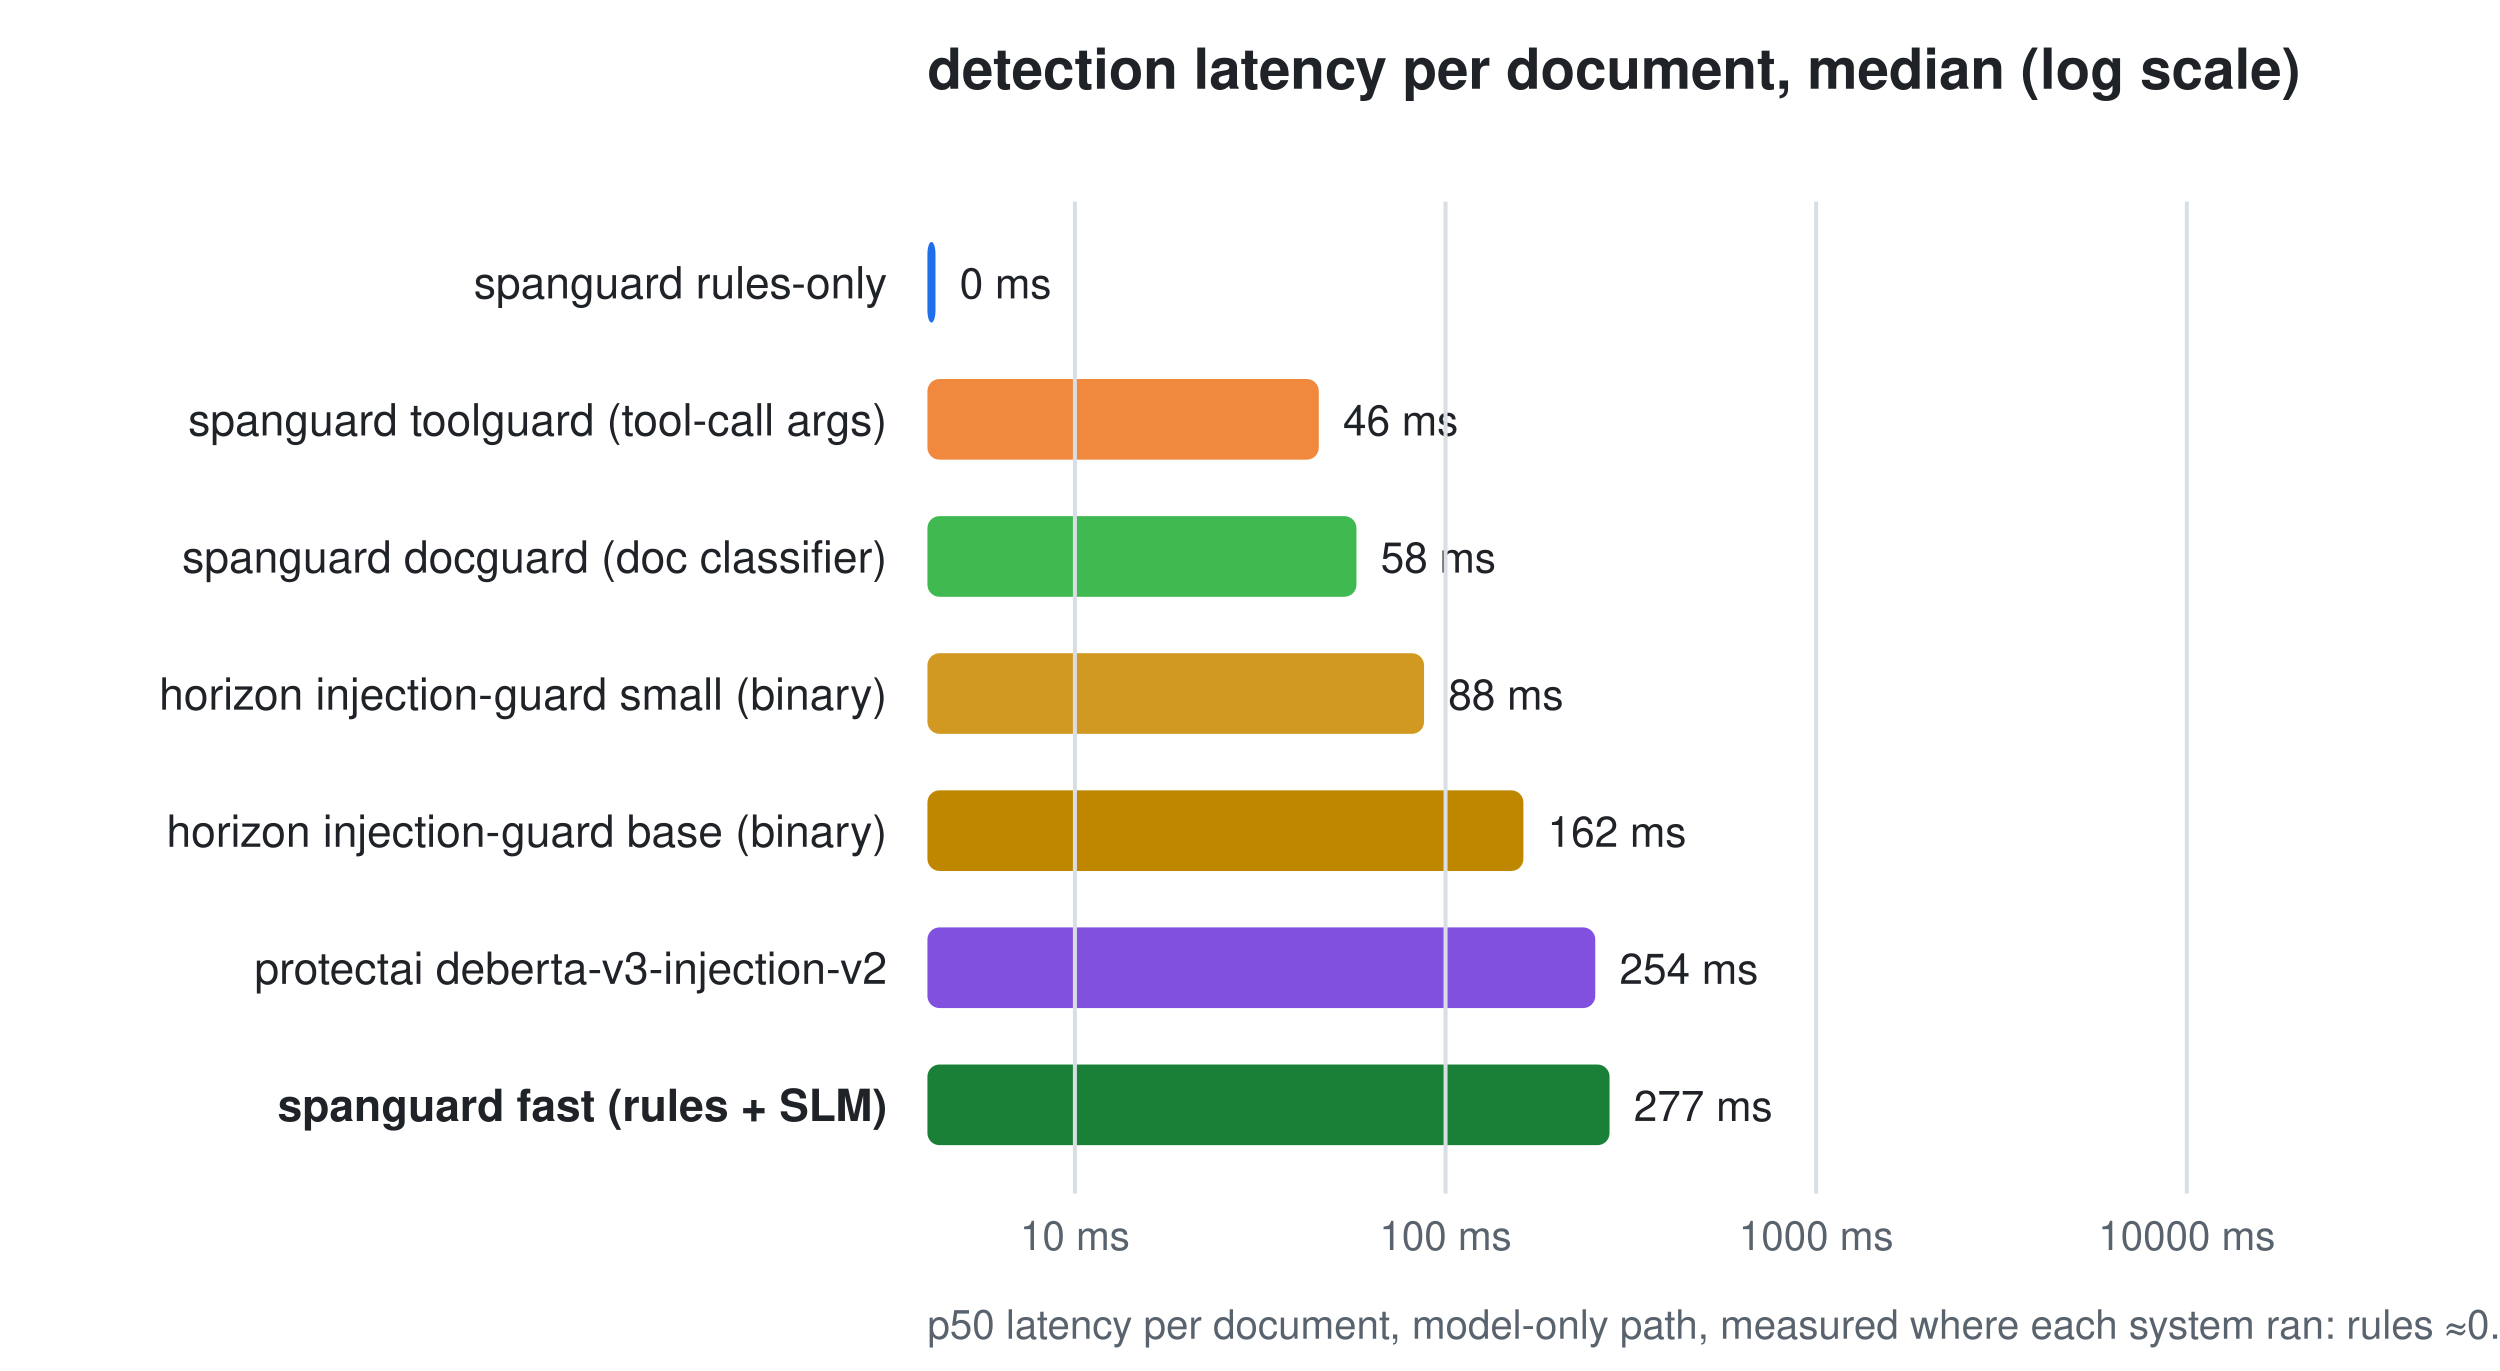
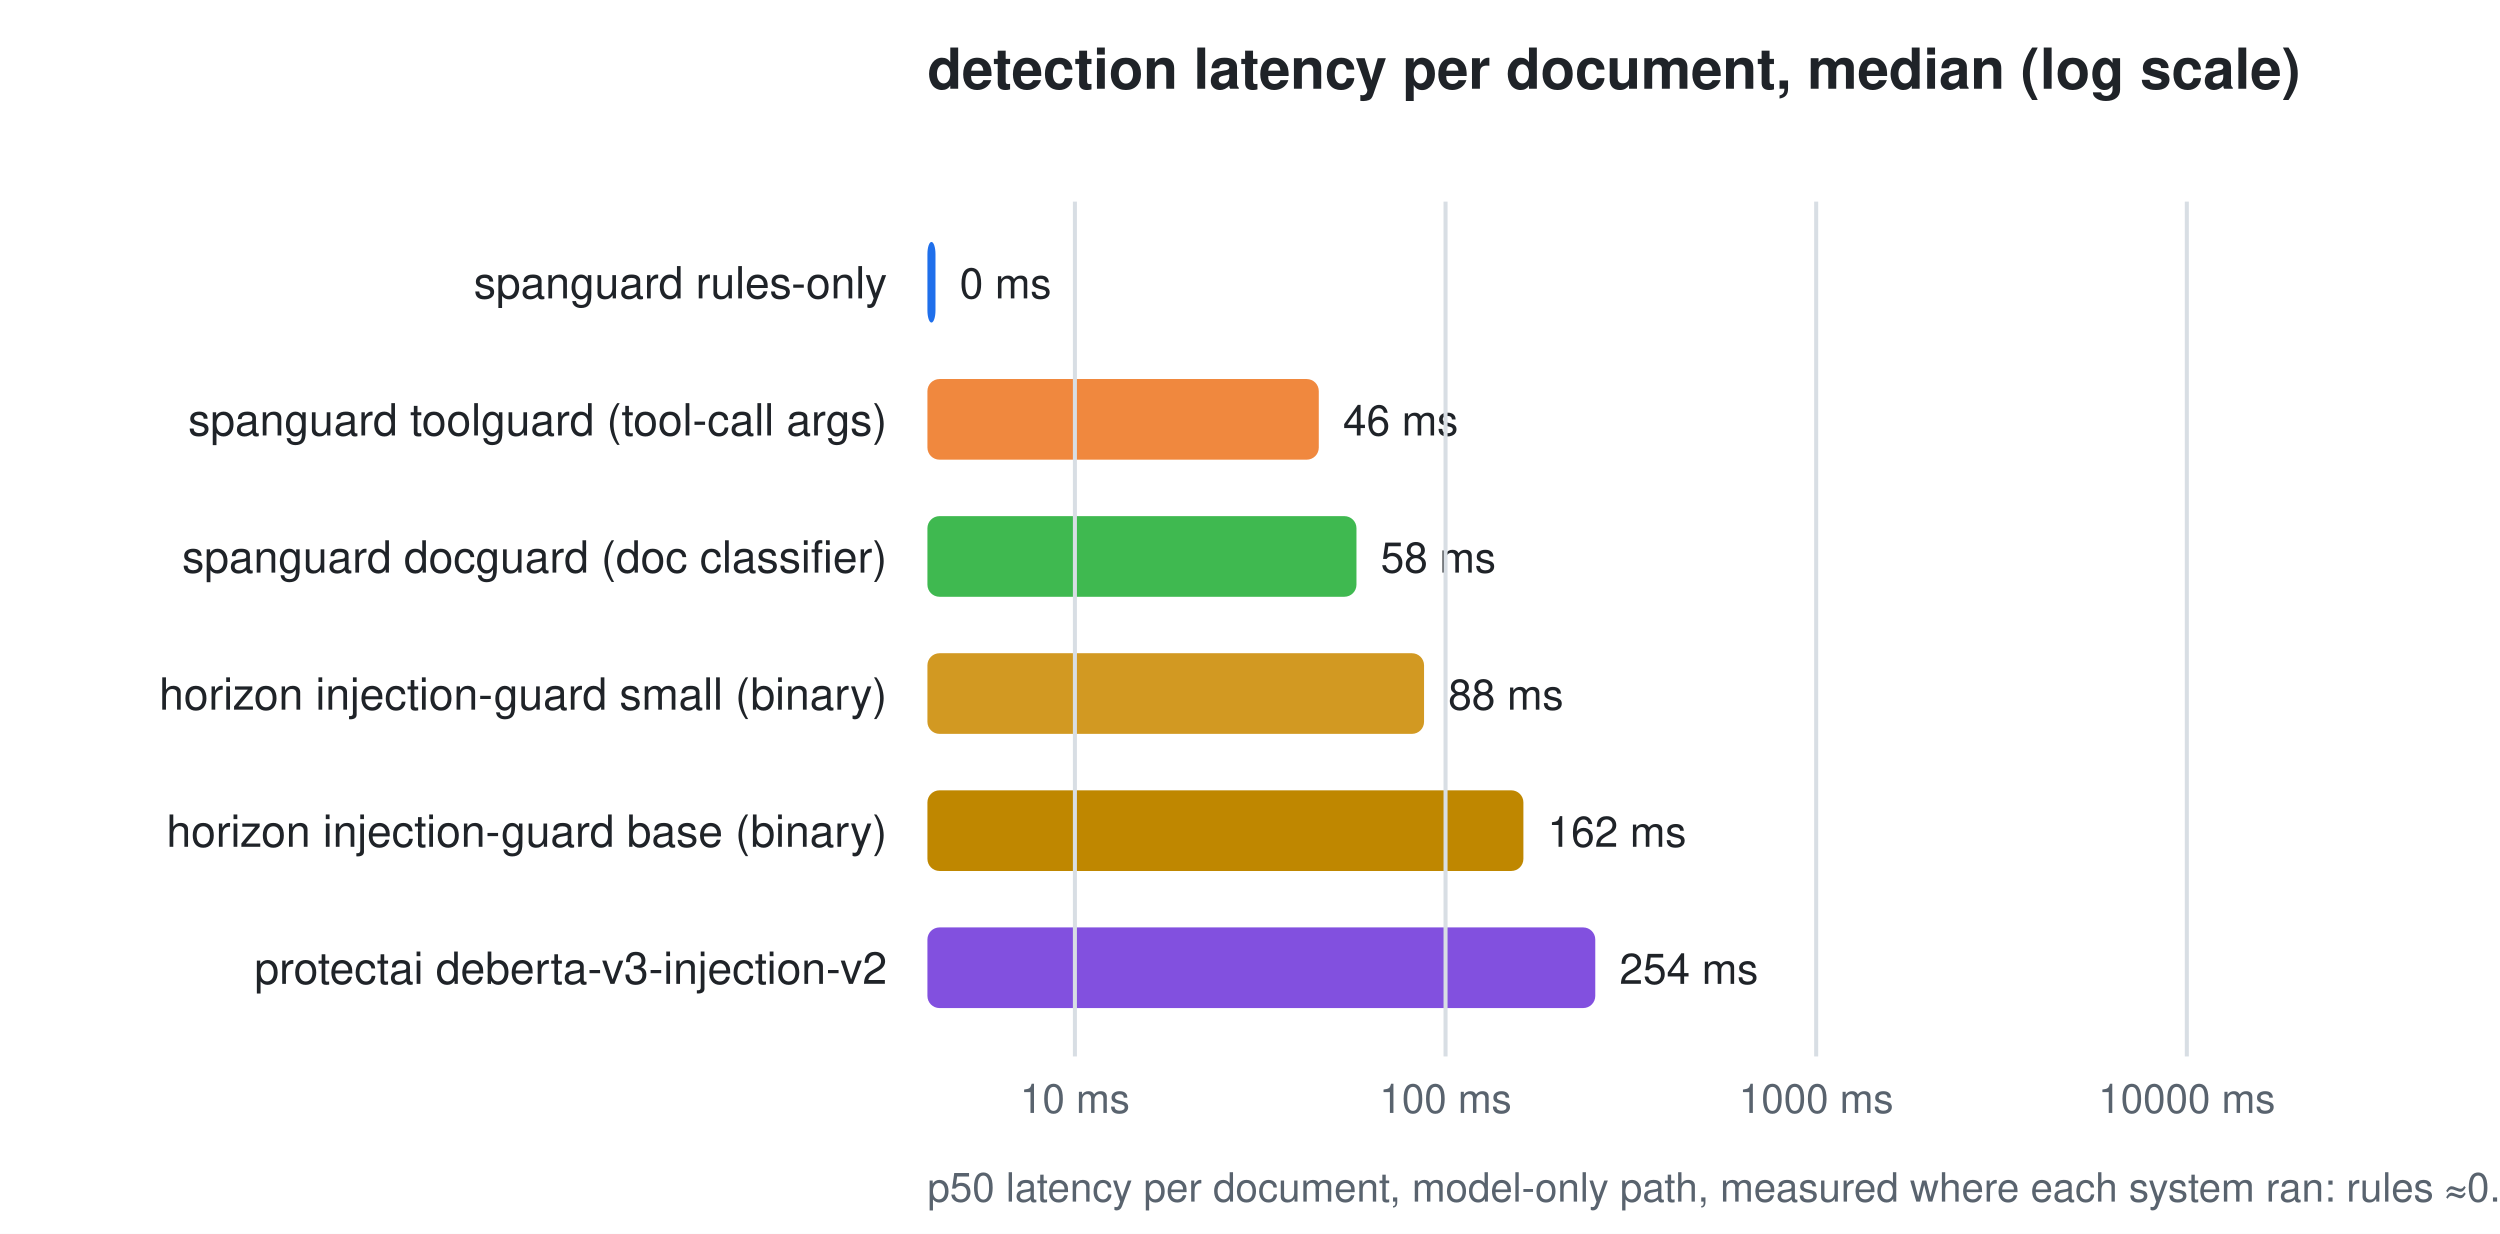
- <svg xmlns="http://www.w3.org/2000/svg" width="620" height="340" viewBox="0 0 620 340" font-family="ui-sans-serif,system-ui,'Segoe UI',Helvetica,Arial,sans-serif">
-   <rect width="620" height="340" fill="#ffffff" />
+ <svg xmlns="http://www.w3.org/2000/svg" width="620" height="306" viewBox="0 0 620 306" font-family="ui-sans-serif,system-ui,'Segoe UI',Helvetica,Arial,sans-serif">
+   <rect width="620" height="306" fill="#ffffff" />
  <text x="230" y="22" font-size="14" fill="#1f2328" text-anchor="start" font-weight="600" font-family="ui-sans-serif,system-ui,'Segoe UI',Helvetica,Arial,sans-serif" opacity="1.0">detection latency per document, median (log scale)</text>
  <text x="220" y="74" font-size="11" fill="#1f2328" text-anchor="end" font-weight="normal" font-family="ui-sans-serif,system-ui,'Segoe UI',Helvetica,Arial,sans-serif" opacity="1.0">spanguard rules-only</text>
  <rect x="230" y="60" width="2" height="20" rx="3" fill="#1f6feb" opacity="1.0" />
  <text x="238" y="74" font-size="10.5" fill="#1f2328" text-anchor="start" font-weight="normal" font-family="ui-sans-serif,system-ui,'Segoe UI',Helvetica,Arial,sans-serif" opacity="1.0">0 ms</text>
  <text x="220" y="108" font-size="11" fill="#1f2328" text-anchor="end" font-weight="normal" font-family="ui-sans-serif,system-ui,'Segoe UI',Helvetica,Arial,sans-serif" opacity="1.0">spanguard toolguard (tool-call args)</text>
  <rect x="230" y="94" width="97.06" height="20" rx="3" fill="#f0883e" opacity="1.0" />
  <text x="333.06" y="108" font-size="10.5" fill="#1f2328" text-anchor="start" font-weight="normal" font-family="ui-sans-serif,system-ui,'Segoe UI',Helvetica,Arial,sans-serif" opacity="1.0">46 ms</text>
  <text x="220" y="142" font-size="11" fill="#1f2328" text-anchor="end" font-weight="normal" font-family="ui-sans-serif,system-ui,'Segoe UI',Helvetica,Arial,sans-serif" opacity="1.0">spanguard docguard (doc classifier)</text>
  <rect x="230" y="128" width="106.404" height="20" rx="3" fill="#3fb950" opacity="1.0" />
  <text x="342.404" y="142" font-size="10.5" fill="#1f2328" text-anchor="start" font-weight="normal" font-family="ui-sans-serif,system-ui,'Segoe UI',Helvetica,Arial,sans-serif" opacity="1.0">58 ms</text>
  <text x="220" y="176" font-size="11" fill="#1f2328" text-anchor="end" font-weight="normal" font-family="ui-sans-serif,system-ui,'Segoe UI',Helvetica,Arial,sans-serif" opacity="1.0">horizon injection-guard small (binary)</text>
  <rect x="230" y="162" width="123.165" height="20" rx="3" fill="#d29922" opacity="1.0" />
  <text x="359.165" y="176" font-size="10.5" fill="#1f2328" text-anchor="start" font-weight="normal" font-family="ui-sans-serif,system-ui,'Segoe UI',Helvetica,Arial,sans-serif" opacity="1.0">88 ms</text>
  <text x="220" y="210" font-size="11" fill="#1f2328" text-anchor="end" font-weight="normal" font-family="ui-sans-serif,system-ui,'Segoe UI',Helvetica,Arial,sans-serif" opacity="1.0">horizon injection-guard base (binary)</text>
  <rect x="230" y="196" width="147.802" height="20" rx="3" fill="#bf8700" opacity="1.0" />
  <text x="383.802" y="210" font-size="10.5" fill="#1f2328" text-anchor="start" font-weight="normal" font-family="ui-sans-serif,system-ui,'Segoe UI',Helvetica,Arial,sans-serif" opacity="1.0">162 ms</text>
  <text x="220" y="244" font-size="11" fill="#1f2328" text-anchor="end" font-weight="normal" font-family="ui-sans-serif,system-ui,'Segoe UI',Helvetica,Arial,sans-serif" opacity="1.0">protectai deberta-v3-injection-v2</text>
  <rect x="230" y="230" width="165.628" height="20" rx="3" fill="#8250df" opacity="1.0" />
  <text x="401.628" y="244" font-size="10.5" fill="#1f2328" text-anchor="start" font-weight="normal" font-family="ui-sans-serif,system-ui,'Segoe UI',Helvetica,Arial,sans-serif" opacity="1.0">254 ms</text>
-   <text x="220" y="278" font-size="11" fill="#1f2328" text-anchor="end" font-weight="600" font-family="ui-sans-serif,system-ui,'Segoe UI',Helvetica,Arial,sans-serif" opacity="1.0">spanguard fast (rules + SLM)</text>
-   <rect x="230" y="264" width="169.167" height="20" rx="3" fill="#1a7f37" opacity="1.0" />
-   <text x="405.167" y="278" font-size="10.5" fill="#1f2328" text-anchor="start" font-weight="normal" font-family="ui-sans-serif,system-ui,'Segoe UI',Helvetica,Arial,sans-serif" opacity="1.0">277 ms</text>
-   <line x1="266.578" y1="50" x2="266.578" y2="296" stroke="#d8dee4" stroke-width="1" />
-   <text x="266.578" y="310" font-size="10" fill="#59636e" text-anchor="middle" font-weight="normal" font-family="ui-sans-serif,system-ui,'Segoe UI',Helvetica,Arial,sans-serif" opacity="1.0">10 ms</text>
-   <line x1="358.495" y1="50" x2="358.495" y2="296" stroke="#d8dee4" stroke-width="1" />
-   <text x="358.495" y="310" font-size="10" fill="#59636e" text-anchor="middle" font-weight="normal" font-family="ui-sans-serif,system-ui,'Segoe UI',Helvetica,Arial,sans-serif" opacity="1.0">100 ms</text>
-   <line x1="450.413" y1="50" x2="450.413" y2="296" stroke="#d8dee4" stroke-width="1" />
-   <text x="450.413" y="310" font-size="10" fill="#59636e" text-anchor="middle" font-weight="normal" font-family="ui-sans-serif,system-ui,'Segoe UI',Helvetica,Arial,sans-serif" opacity="1.0">1000 ms</text>
-   <line x1="542.33" y1="50" x2="542.33" y2="296" stroke="#d8dee4" stroke-width="1" />
-   <text x="542.33" y="310" font-size="10" fill="#59636e" text-anchor="middle" font-weight="normal" font-family="ui-sans-serif,system-ui,'Segoe UI',Helvetica,Arial,sans-serif" opacity="1.0">10000 ms</text>
-   <text x="230" y="332" font-size="10" fill="#59636e" text-anchor="start" font-weight="normal" font-family="ui-sans-serif,system-ui,'Segoe UI',Helvetica,Arial,sans-serif" opacity="1.0">p50 latency per document, model-only path, measured where each system ran: rules ≈0.2 ms, the 135M span model adds tens of ms on CPU (2 threads, recovery build); the LLM self-detect column includes local generation time</text>
+   <line x1="266.578" y1="50" x2="266.578" y2="262" stroke="#d8dee4" stroke-width="1" />
+   <text x="266.578" y="276" font-size="10" fill="#59636e" text-anchor="middle" font-weight="normal" font-family="ui-sans-serif,system-ui,'Segoe UI',Helvetica,Arial,sans-serif" opacity="1.0">10 ms</text>
+   <line x1="358.495" y1="50" x2="358.495" y2="262" stroke="#d8dee4" stroke-width="1" />
+   <text x="358.495" y="276" font-size="10" fill="#59636e" text-anchor="middle" font-weight="normal" font-family="ui-sans-serif,system-ui,'Segoe UI',Helvetica,Arial,sans-serif" opacity="1.0">100 ms</text>
+   <line x1="450.413" y1="50" x2="450.413" y2="262" stroke="#d8dee4" stroke-width="1" />
+   <text x="450.413" y="276" font-size="10" fill="#59636e" text-anchor="middle" font-weight="normal" font-family="ui-sans-serif,system-ui,'Segoe UI',Helvetica,Arial,sans-serif" opacity="1.0">1000 ms</text>
+   <line x1="542.33" y1="50" x2="542.33" y2="262" stroke="#d8dee4" stroke-width="1" />
+   <text x="542.33" y="276" font-size="10" fill="#59636e" text-anchor="middle" font-weight="normal" font-family="ui-sans-serif,system-ui,'Segoe UI',Helvetica,Arial,sans-serif" opacity="1.0">10000 ms</text>
+   <text x="230" y="298" font-size="10" fill="#59636e" text-anchor="start" font-weight="normal" font-family="ui-sans-serif,system-ui,'Segoe UI',Helvetica,Arial,sans-serif" opacity="1.0">p50 latency per document, model-only path, measured where each system ran: rules ≈0.2 ms, the 135M span model adds tens of ms on CPU (2 threads, recovery build); the LLM self-detect column includes local generation time</text>
</svg>
